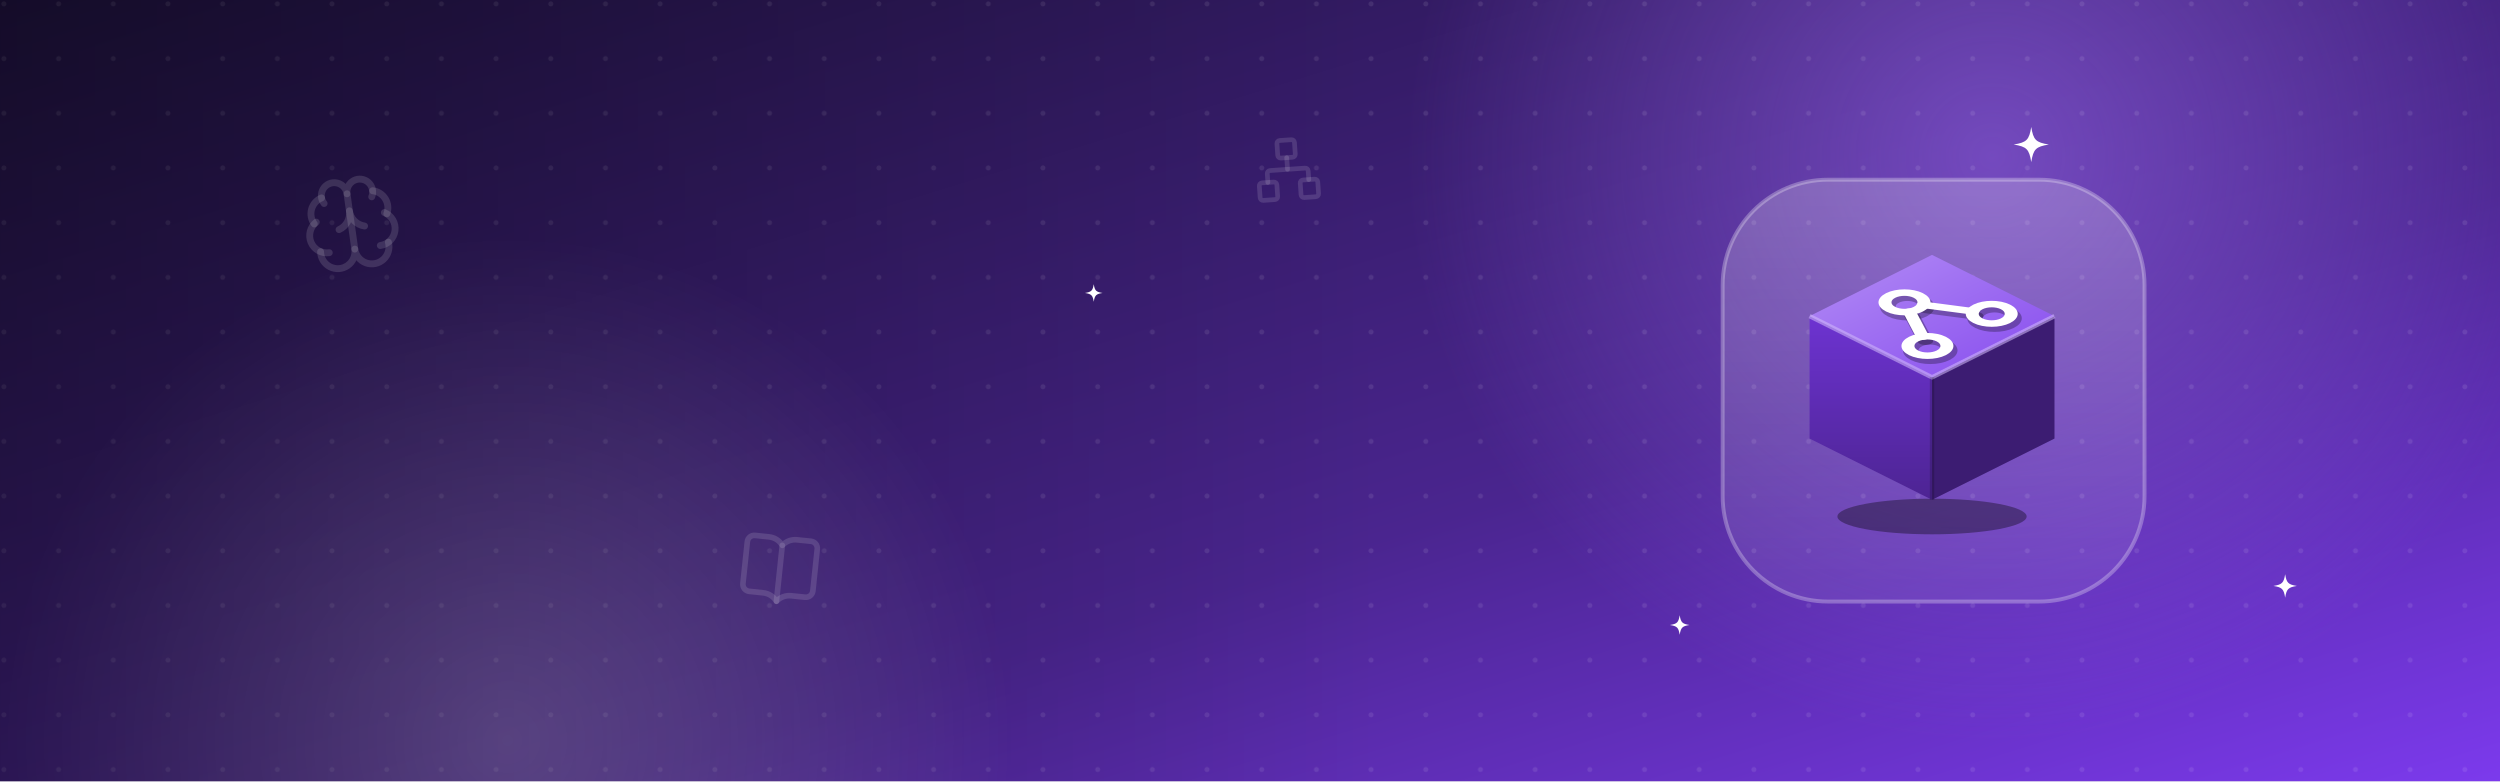
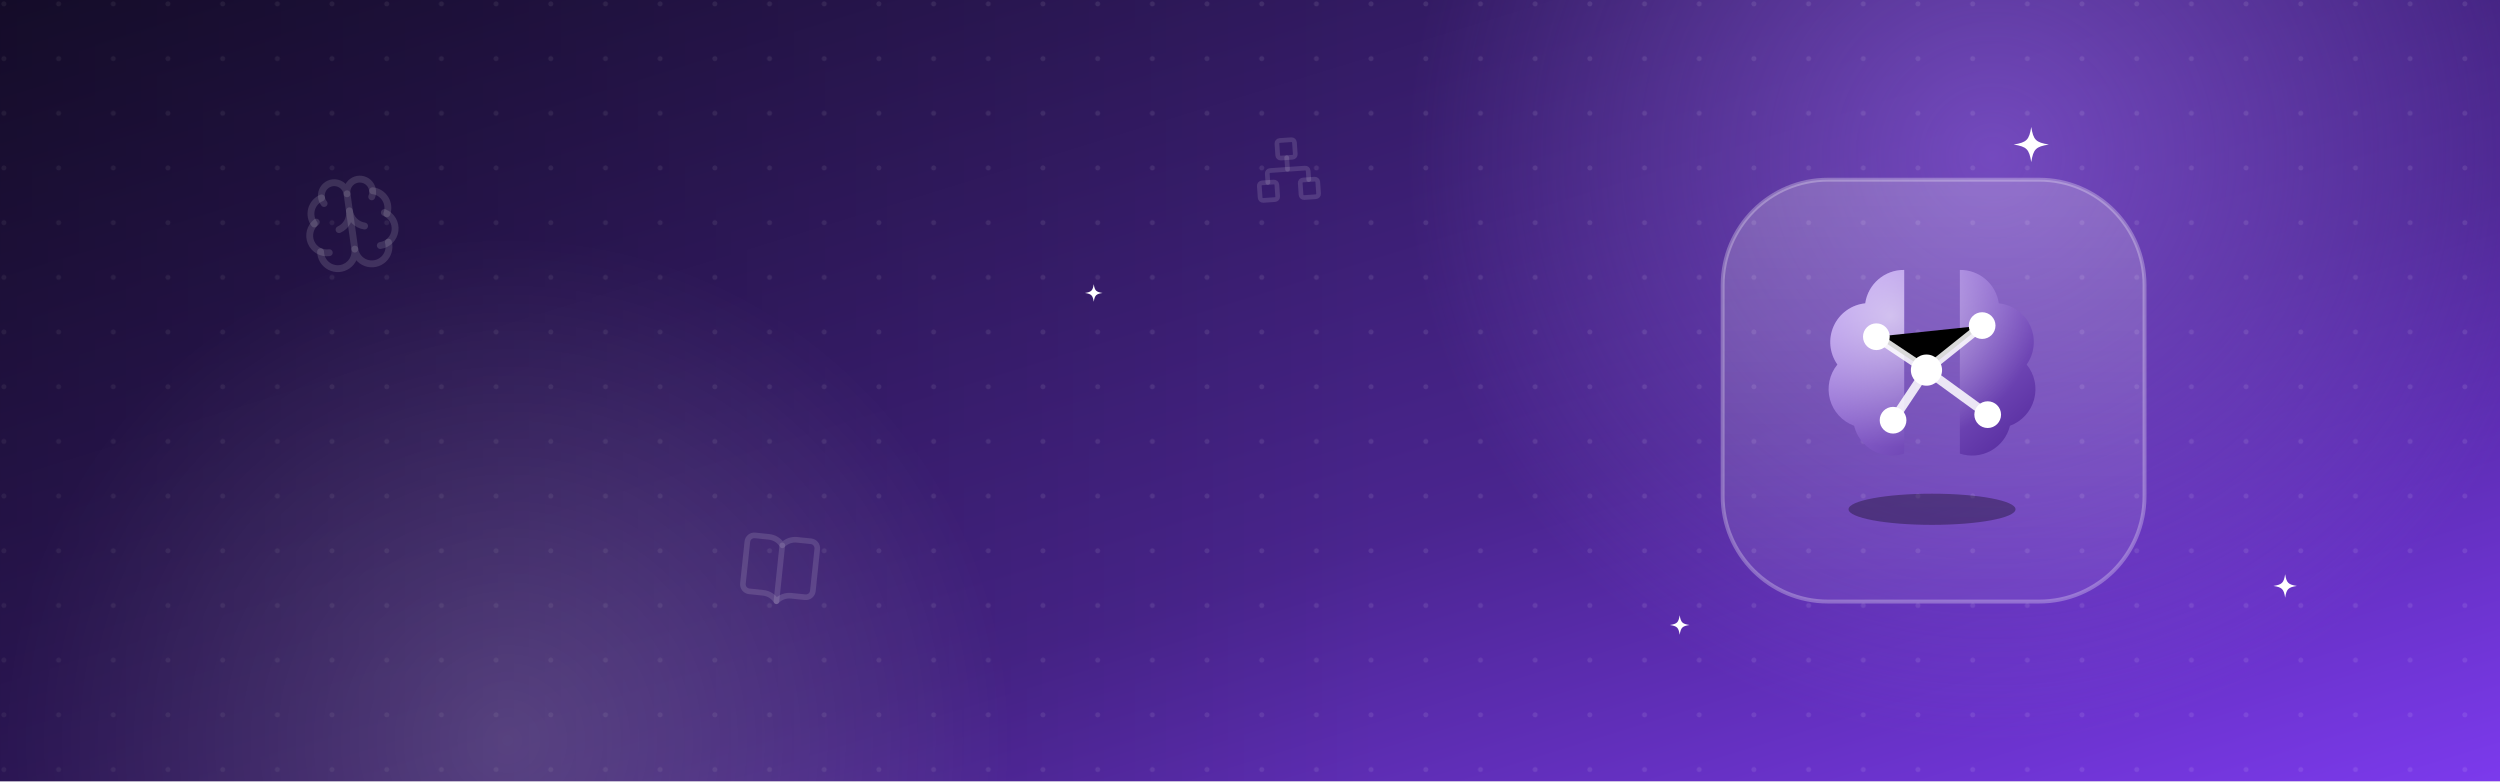
<svg xmlns="http://www.w3.org/2000/svg" viewBox="0 0 1280 400" role="img" aria-hidden="true">
  <defs>
    <linearGradient id="bg" x1="0" y1="0" x2="1" y2="1">
      <stop offset="0" stop-color="#1f123e" />
      <stop offset=".62" stop-color="#4a258f" />
      <stop offset="1" stop-color="#7c3aed" />
    </linearGradient>
    <radialGradient id="o1">
      <stop offset="0" stop-color="#9d6bf2" stop-opacity=".55" />
      <stop offset="1" stop-color="#9d6bf2" stop-opacity="0" />
    </radialGradient>
    <radialGradient id="o2">
      <stop offset="0" stop-color="#ffffff" stop-opacity=".22" />
      <stop offset="1" stop-color="#ffffff" stop-opacity="0" />
    </radialGradient>
    <pattern id="dots" width="28" height="28" patternUnits="userSpaceOnUse">
      <circle cx="2" cy="2" r="1.3" fill="#ffffff" fill-opacity=".09" />
    </pattern>
    <linearGradient id="glass" x1="0" y1="0" x2="0" y2="1">
      <stop offset="0" stop-color="#ffffff" stop-opacity=".22" />
      <stop offset="1" stop-color="#ffffff" stop-opacity=".06" />
    </linearGradient>
    <linearGradient id="fade" x1="0" y1="0" x2="1" y2="0">
      <stop offset="0" stop-color="#000" stop-opacity=".35" />
      <stop offset=".55" stop-color="#000" stop-opacity="0" />
    </linearGradient>
-     <linearGradient id="bbt" x1="0" y1="0" x2="1" y2="1">
-       <stop offset="0" stop-color="#b38df5" />
-       <stop offset="1" stop-color="#864aee" />
+     <linearGradient id="bbm" x1="0" y1="0" x2="1" y2="1">
+       <stop offset="0" stop-color="#b793f5" />
+       <stop offset="1" stop-color="#51269a" />
    </linearGradient>
-     <linearGradient id="bbl" x1="0" y1="0" x2="0" y2="1">
-       <stop offset="0" stop-color="#6d33d1" />
-       <stop offset="1" stop-color="#4d2493" />
+     <linearGradient id="bbv" x1="0" y1="0" x2="0" y2="1">
+       <stop offset="0" stop-color="#b793f5" />
+       <stop offset="1" stop-color="#7c3aed" />
    </linearGradient>
-     <linearGradient id="bbsh" x1="0" y1="0" x2="1" y2="0">
+     <linearGradient id="bbw" x1="0" y1="0" x2="0" y2="1">
+       <stop offset="0" stop-color="#ffffff" />
+       <stop offset="1" stop-color="#dfe5ee" />
+     </linearGradient>
+     <linearGradient id="bbg" x1="0" y1="0" x2="0" y2="1">
+       <stop offset="0" stop-color="#ffe08a" />
+       <stop offset="1" stop-color="#f2a62b" />
+     </linearGradient>
+     <radialGradient id="bbh" cx=".3" cy=".25" r=".7">
+       <stop offset="0" stop-color="#fff" stop-opacity=".55" />
+       <stop offset="1" stop-color="#fff" stop-opacity="0" />
+     </radialGradient>
+     <linearGradient id="bbs" x1="0" y1="0" x2="1" y2="0">
      <stop offset="0" stop-color="#fff" stop-opacity="0" />
-       <stop offset=".5" stop-color="#fff" stop-opacity=".55" />
+       <stop offset=".5" stop-color="#fff" stop-opacity=".6" />
      <stop offset="1" stop-color="#fff" stop-opacity="0" />
    </linearGradient>
-     <clipPath id="bbc">
-       <path d="M32 10 L54 21 L32 32 L10 21 Z" />
-     </clipPath>
  </defs>
  <style>.b1,.b2,.f,.s,.k{transform-box:fill-box;transform-origin:50% 50%}
@keyframes b1{to{transform:translate(-90px,40px) scale(1.15)}}@keyframes b2{to{transform:translate(70px,-30px) scale(.9)}}
@keyframes f{0%,100%{transform:translateY(0)}50%{transform:translateY(-10px)}}
@keyframes s{0%,100%{opacity:.25;transform:scale(.5) rotate(0)}50%{opacity:.95;transform:scale(1) rotate(45deg)}}
@keyframes k{0%,100%{transform:translateY(0)}50%{transform:translateY(-6px)}}
.b1{animation:b1 16s ease-in-out infinite alternate}.b2{animation:b2 19s ease-in-out infinite alternate}
.f{animation:f 9s ease-in-out infinite}.f1{animation-duration:11s;animation-delay:-3s}.f2{animation-duration:13s;animation-delay:-6s}
.s{animation:s 3.4s ease-in-out infinite}.k{animation:k 6s ease-in-out infinite}
- @media (prefers-reduced-motion:reduce){.b1,.b2,.f,.s,.k{animation:none!important}}.bbbob,.bbshadow{transform-box:fill-box;transform-origin:50% 50%}@keyframes bbb{0%,100%{transform:translateY(0)}50%{transform:translateY(-2.2px)}}@keyframes bbsd{0%,100%{transform:scaleX(1);opacity:.35}50%{transform:scaleX(.86);opacity:.22}}@keyframes bbs{0%,55%{transform:translateX(0)}100%{transform:translateX(78px)}}@keyframes bbg{0%,100%{opacity:.9}50%{opacity:1}}.bbbob{animation:bbb 4.2s ease-in-out infinite}.bbshadow{animation:bbsd 4.2s ease-in-out infinite}.bbshine{animation:bbs 5.5s ease-in-out infinite}.bbglow{animation:bbg 4.2s ease-in-out infinite}</style>
+ @media (prefers-reduced-motion:reduce){.b1,.b2,.f,.s,.k{animation:none!important}}.bbfl,.bbpu,.bbbl,.bbsp,.bbwg,.bbri,.bbsd,.bbpop{transform-box:fill-box;transform-origin:50% 50%}.bbgr{transform-box:fill-box;transform-origin:50% 100%}@keyframes bbfl{0%,100%{transform:translateY(0)}50%{transform:translateY(-2px)}}.bbfl{animation:bbfl 4.2s ease-in-out infinite}@keyframes bbsd{0%,100%{transform:scaleX(1);opacity:.32}50%{transform:scaleX(.85);opacity:.2}}.bbsd{animation:bbsd 4.2s ease-in-out infinite}@keyframes bbpu{0%,100%{opacity:.55}50%{opacity:1}}.bbpu{animation:bbpu 2.4s ease-in-out infinite}@keyframes bbbl{0%,44%,56%,100%{opacity:1}50%{opacity:.15}}.bbbl{animation:bbbl 3s steps(1,end) infinite}@keyframes bbsp{to{transform:rotate(360deg)}}.bbsp{animation:bbsp 14s linear infinite}@keyframes bbwg{0%,100%{transform:rotate(-6deg)}50%{transform:rotate(6deg)}}.bbwg{animation:bbwg 3.4s ease-in-out infinite}@keyframes bbri{0%{transform:translateY(2px);opacity:.7}100%{transform:translateY(-3.5px);opacity:1}}.bbri{animation:bbri 1.6s ease-in-out infinite alternate}@keyframes bbgr{0%,100%{transform:scaleY(.55)}50%{transform:scaleY(1)}}.bbgr{animation:bbgr 2.8s ease-in-out infinite}@keyframes bbpop{0%,100%{transform:scale(.9)}50%{transform:scale(1.08)}}.bbpop{animation:bbpop 2.6s ease-in-out infinite}@keyframes bbsh{0%,60%{transform:translateX(-30px)}100%{transform:translateX(70px)}}.bbsh{animation:bbsh 5s ease-in-out infinite}@keyframes bbdash{to{stroke-dashoffset:-40}}.bbdash{animation:bbdash 2.4s linear infinite}@keyframes bbsw{0%,100%{transform:rotate(-50deg)}50%{transform:rotate(35deg)}}</style>
  <rect width="1280" height="400" fill="url(#bg)" />
  <circle class="b1" cx="1020" cy="80" r="300" fill="url(#o1)" />
  <circle class="b2" cx="260" cy="380" r="260" fill="url(#o2)" />
  <rect width="1280" height="400" fill="url(#dots)" />
  <rect width="1280" height="400" fill="url(#fade)" />
  <g transform="translate(150 92) rotate(-8) scale(2.2)">
    <g class="f f0" fill="none" stroke="#ffffff" stroke-opacity=".13" stroke-width="1.6" stroke-linecap="round" stroke-linejoin="round">
      <path d="M12 18V5" />
      <path d="M15 13a4.17 4.17 0 0 1-3-4 4.17 4.17 0 0 1-3 4" />
      <path d="M17.598 6.5A3 3 0 1 0 12 5a3 3 0 1 0-5.598 1.5" />
      <path d="M17.997 5.125a4 4 0 0 1 2.526 5.77" />
      <path d="M18 18a4 4 0 0 0 2-7.464" />
      <path d="M19.967 17.483A4 4 0 1 1 12 18a4 4 0 1 1-7.967-.517" />
      <path d="M6 18a4 4 0 0 1-2-7.464" />
      <path d="M6.003 5.125a4 4 0 0 0-2.526 5.77" />
    </g>
  </g>
  <g transform="translate(380 268) rotate(6) scale(1.8)">
    <g class="f f1" fill="none" stroke="#ffffff" stroke-opacity=".13" stroke-width="1.6" stroke-linecap="round" stroke-linejoin="round">
      <path d="M12 5v16" />
      <path d="M20.001 19A2 2 0 0022 17V5a2 2 0 00-1.999-2L16 3.002A5 5 0 0012 5a5 5 0 00-4-2H4a2 2 0 00-2 2v12a2 2 0 001.999 2H8a5 5 0 014 2 5 5 0 014-2z" />
    </g>
  </g>
  <g transform="translate(640 70) rotate(-4) scale(1.5)">
    <g class="f f2" fill="none" stroke="#ffffff" stroke-opacity=".13" stroke-width="1.6" stroke-linecap="round" stroke-linejoin="round">
      <rect x="16" y="16" width="6" height="6" rx="1" />
      <rect x="2" y="16" width="6" height="6" rx="1" />
      <rect x="9" y="2" width="6" height="6" rx="1" />
      <path d="M5 16v-3a1 1 0 0 1 1-1h12a1 1 0 0 1 1 1v3" />
      <path d="M12 12V8" />
    </g>
  </g>
  <g class="k">
    <rect x="882" y="92" width="216" height="216" rx="54" fill="url(#glass)" stroke="#ffffff" stroke-opacity=".28" stroke-width="2" />
-     <g transform="translate(898 102) scale(2.85)">
-       <g class="bbbob">
-         <ellipse cx="32" cy="57" rx="17" ry="3.2" fill="#000" opacity=".35" class="bbshadow" />
-         <path d="M10 21 L32 32 V54 L10 43 Z" fill="url(#bbl)" />
-         <path d="M54 21 L32 32 V54 L54 43 Z" fill="#3c1c72" />
-         <path d="M32 10 L54 21 L32 32 L10 21 Z" fill="url(#bbt)" />
-         <path d="M10 21 L32 32 L54 21" fill="none" stroke="#d1baf9" stroke-opacity=".55" stroke-width=".8" stroke-linejoin="round" />
-         <path d="M32 32 V54" stroke="#000" stroke-opacity=".18" stroke-width=".8" />
-         <g clip-path="url(#bbc)">
-           <rect class="bbshine" x="-14" y="6" width="14" height="30" fill="url(#bbsh)" transform="skewX(-25)" />
+     <g transform="translate(898 104) scale(2.85)">
+       <ellipse class="bbsd" cx="32" cy="55" rx="15" ry="2.8" fill="#000" opacity=".32" />
+       <g class="bbfl">
+         <path d="M27 12a7 7 0 0 0-7 6 7 7 0 0 0-5 11 7 7 0 0 0 3 11 7 7 0 0 0 9 5V12zM37 12a7 7 0 0 1 7 6 7 7 0 0 1 5 11 7 7 0 0 1-3 11 7 7 0 0 1-9 5V12z" fill="url(#bbm)" />
+         <path d="M27 12a7 7 0 0 0-7 6 7 7 0 0 0-5 11 7 7 0 0 0 3 11 7 7 0 0 0 9 5V12zM37 12a7 7 0 0 1 7 6 7 7 0 0 1 5 11 7 7 0 0 1-3 11 7 7 0 0 1-9 5V12z" fill="url(#bbh)" />
+         <g stroke="#fff" stroke-width="1.6" stroke-opacity=".85">
+           <path d="M22 24l9 6 10-8M31 30l-6 9M31 30l11 8" />
        </g>
-         <g transform="translate(.5 .8)">
-           <g transform="matrix(0.825 0.4125 -0.825 0.4125 32 11.100)" fill="none" stroke="#000" stroke-opacity=".28" stroke-width="2.4" stroke-linecap="round" stroke-linejoin="round">
-             <circle cx="18" cy="5" r="3" />
-             <circle cx="6" cy="12" r="3" />
-             <circle cx="18" cy="19" r="3" />
-             <line x1="8.59" x2="15.42" y1="13.51" y2="17.49" />
-             <line x1="15.41" x2="8.59" y1="6.51" y2="10.49" />
-           </g>
-         </g>
-         <g class="bbglow" transform="matrix(0.825 0.4125 -0.825 0.4125 32 11.100)" fill="none" stroke="#fff" stroke-width="2" stroke-linecap="round" stroke-linejoin="round">
-           <circle cx="18" cy="5" r="3" />
-           <circle cx="6" cy="12" r="3" />
-           <circle cx="18" cy="19" r="3" />
-           <line x1="8.59" x2="15.42" y1="13.51" y2="17.49" />
-           <line x1="15.41" x2="8.59" y1="6.51" y2="10.49" />
+         <g fill="#fff">
+           <circle class="bbpu" cx="22" cy="24" r="2.4" />
+           <circle class="bbpu" style="animation-delay:0.4s" cx="31" cy="30" r="2.8" />
+           <circle class="bbpu" style="animation-delay:0.8s" cx="41" cy="22" r="2.4" />
+           <circle class="bbpu" style="animation-delay:1.2s" cx="25" cy="39" r="2.4" />
+           <circle class="bbpu" style="animation-delay:1.6s" cx="42" cy="38" r="2.4" />
        </g>
      </g>
    </g>
  </g>
  <g transform="translate(1040 74) scale(0.9)">
    <path class="s" style="animation-delay:0s" d="M0 -10 C1.2 -2.6 2.6 -1.2 10 0 C2.6 1.2 1.2 2.6 0 10 C-1.2 2.6 -2.6 1.2 -10 0 C-2.6 -1.2 -1.2 -2.6 0 -10Z" fill="#ffffff" />
  </g>
  <g transform="translate(1170 300) scale(0.6)">
    <path class="s" style="animation-delay:1.1s" d="M0 -10 C1.2 -2.6 2.6 -1.2 10 0 C2.6 1.2 1.2 2.6 0 10 C-1.2 2.6 -2.6 1.2 -10 0 C-2.6 -1.2 -1.2 -2.6 0 -10Z" fill="#ffffff" />
  </g>
  <g transform="translate(860 320) scale(0.5)">
    <path class="s" style="animation-delay:2.2s" d="M0 -10 C1.2 -2.6 2.6 -1.2 10 0 C2.6 1.2 1.2 2.6 0 10 C-1.2 2.6 -2.6 1.2 -10 0 C-2.6 -1.2 -1.2 -2.6 0 -10Z" fill="#ffffff" />
  </g>
  <g transform="translate(560 150) scale(0.45)">
    <path class="s" style="animation-delay:0.6s" d="M0 -10 C1.2 -2.6 2.6 -1.2 10 0 C2.6 1.2 1.2 2.6 0 10 C-1.2 2.6 -2.6 1.2 -10 0 C-2.6 -1.2 -1.2 -2.6 0 -10Z" fill="#ffffff" />
  </g>
</svg>
